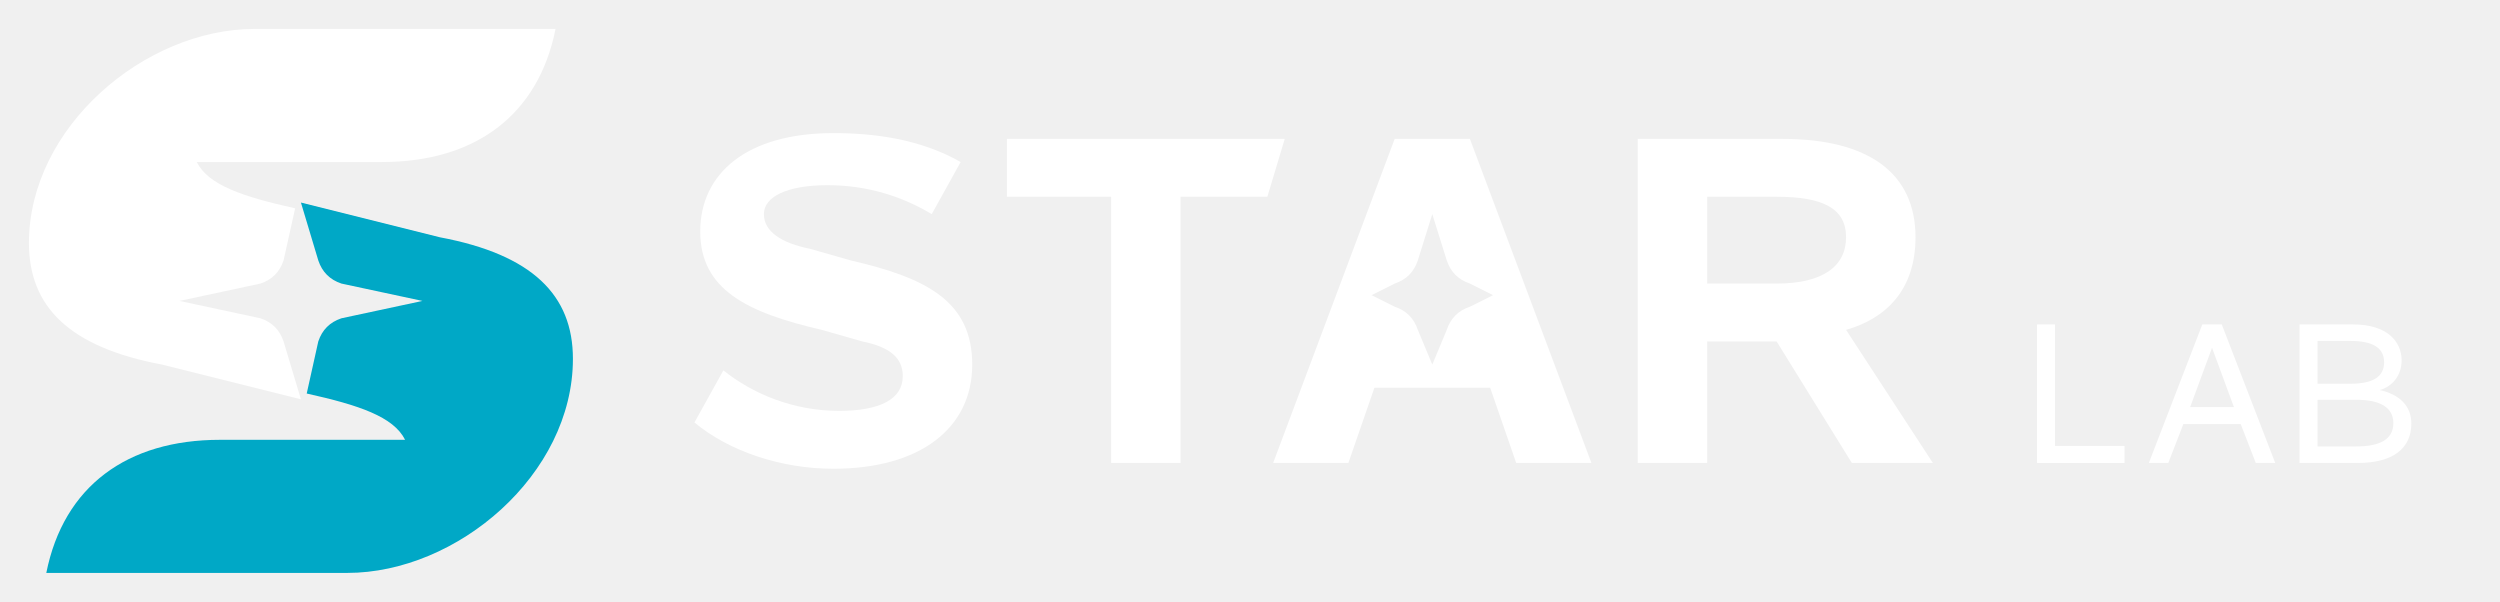
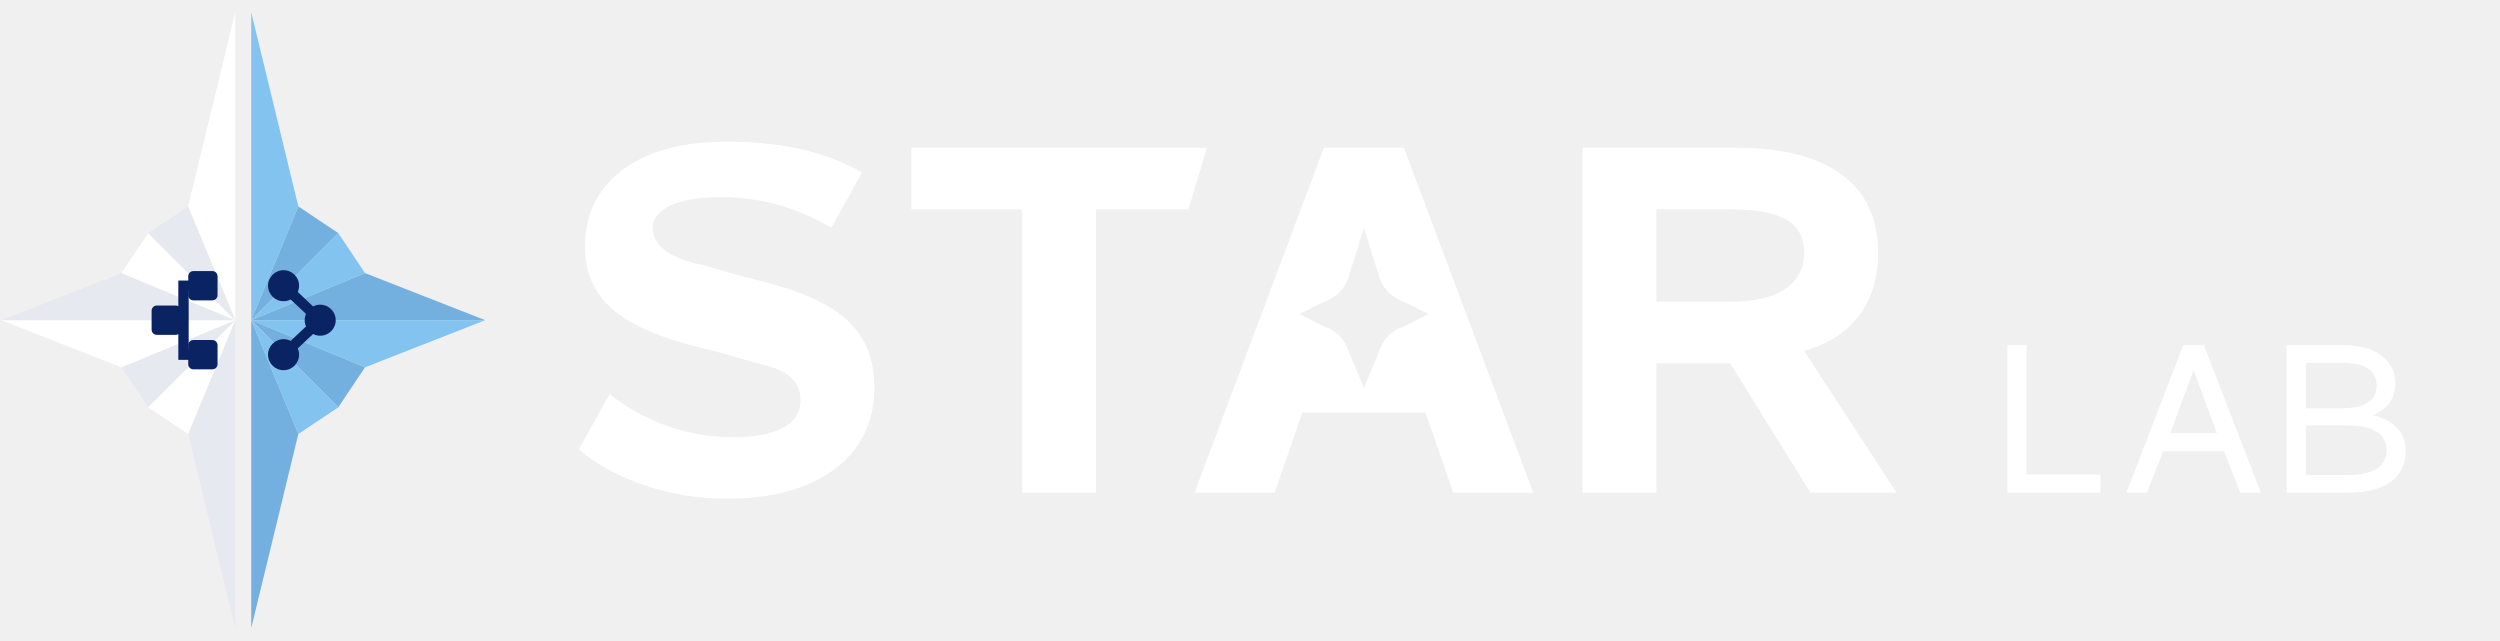
- <svg xmlns="http://www.w3.org/2000/svg" width="432" height="104" viewBox="0 0 432 104" role="img" aria-labelledby="title desc">
-   <path fill="#FFFFFF" d="M44 5 H96 C93 20 82 28 66 28 H34       C36 32 42 34 51 36 L49 45 Q48 48 45 49 L31 52       L45 55 Q48 56 49 59 L52 69 L28 63       C12 60 5 53 5 42 C5 22 25 5 44 5 Z" />
-   <path fill="#00A8C6" transform="rotate(180 52 52)" d="M44 5 H96 C93 20 82 28 66 28 H34       C36 32 42 34 51 36 L49 45 Q48 48 45 49 L31 52       L45 55 Q48 56 49 59 L52 69 L28 63       C12 60 5 53 5 42 C5 22 25 5 44 5 Z" />
-   <g fill="#FFFFFF" fill-rule="evenodd" transform="translate(0 0)">
-     <g transform="translate(120 24)">
+ <svg xmlns="http://www.w3.org/2000/svg" width="406" height="104" viewBox="0 0 406 104" role="img" aria-labelledby="title desc">
+   <g transform="translate(-12.5 0)">
+     <g transform="translate(-1.3 0)">
+       <path fill="#FFFFFF" d="M52.00 52.00 L52.00 2.00 L44.35 33.52 Z" />
+       <path fill="#E6E9EF" d="M52.00 52.00 L52.00 102.00 L44.35 70.48 Z" />
+       <path fill="#FFFFFF" d="M52.00 52.00 L37.86 66.14 L44.35 70.48 Z" />
+       <path fill="#E6E9EF" d="M52.00 52.00 L37.86 66.14 L33.52 59.65 Z" />
+       <path fill="#FFFFFF" d="M52.00 52.00 L14.00 52.00 L33.52 59.65 Z" />
+       <path fill="#E6E9EF" d="M52.00 52.00 L14.00 52.00 L33.52 44.35 Z" />
+       <path fill="#FFFFFF" d="M52.00 52.00 L37.86 37.86 L33.52 44.35 Z" />
+       <path fill="#E6E9EF" d="M52.00 52.00 L37.86 37.86 L44.35 33.52 Z" />
+       <g transform="translate(52 52) scale(0.7) translate(-52 -52)">
+         <path d="M44.5 44 H40 V60 H44.5 M40 52 H36" fill="none" stroke="#0A2463" stroke-width="2.4" />
+         <rect x="41.1" y="40.6" width="6.8" height="6.8" rx="1.2" fill="#0A2463" />
+         <rect x="41.1" y="56.6" width="6.8" height="6.8" rx="1.2" fill="#0A2463" />
+         <rect x="32.6" y="48.6" width="6.8" height="6.8" rx="1.2" fill="#0A2463" />
+       </g>
+     </g>
+     <g transform="translate(1.3 0)">
+       <path fill="#82C3F0" d="M52.00 52.00 L52.00 2.00 L59.65 33.52 Z" />
+       <path fill="#74B0DF" d="M52.00 52.00 L66.14 37.86 L59.65 33.52 Z" />
+       <path fill="#82C3F0" d="M52.00 52.00 L66.14 37.86 L70.48 44.35 Z" />
+       <path fill="#74B0DF" d="M52.00 52.00 L90.00 52.00 L70.48 44.35 Z" />
+       <path fill="#82C3F0" d="M52.00 52.00 L90.00 52.00 L70.48 59.65 Z" />
+       <path fill="#74B0DF" d="M52.00 52.00 L66.14 66.14 L70.48 59.65 Z" />
+       <path fill="#82C3F0" d="M52.00 52.00 L66.14 66.14 L59.65 70.48 Z" />
+       <path fill="#74B0DF" d="M52.00 52.00 L52.00 102.00 L59.65 70.48 Z" />
+       <g transform="translate(52 52) scale(0.7) translate(-52 -52)">
+         <path d="M59.5 44 L68 52 M59.5 60 L68 52" fill="none" stroke="#0A2463" stroke-width="2.4" stroke-linecap="round" />
+         <circle cx="59.5" cy="44" r="3.6" fill="#0A2463" />
+         <circle cx="59.5" cy="60" r="3.6" fill="#0A2463" />
+         <circle cx="68" cy="52" r="3.6" fill="#0A2463" />
+       </g>
+     </g>
+   </g>
+   <g fill="#FFFFFF" fill-rule="evenodd" transform="translate(94 0)">
+     <g transform="translate(0 24)">
      <path transform="translate(0 0)" d="M46 4 C39 0 31 -1 24 -1 C9 -1 1 6 1 16       C1 26 9 30 22 33 L29 35 C34 36 36 38 36 41       C36 45 32 47 25 47 C17 47 10 44 5 40 L0 49       C6 54 15 57 24 57 C39 57 48 50 48 39 C48 28 40 24 27 21       L20 19 C15 18 12 16 12 13 C12 10 16 8 23 8 C30 8 36 10 41 13 Z" />
      <path transform="translate(54 0)" d="M0 0 H48 L45 10 H30 V56 H18 V10 H0 Z" />
      <path transform="translate(100 0)" d="M0 56 L21 0 H34 L55 56 H42 L37.5 43 H17.5 L13 56 Z       M27.5 13 L30 21 Q31 24 34 25 L38 27 L34 29 Q31 30 30 33       L27.5 39 L25 33 Q24 30 21 29 L17 27 L21 25 Q24 24 25 21 Z" />
      <path transform="translate(163 0)" d="M0 0 H25 C40 0 48 6 48 17 C48 26 43 31 36 33       L51 56 H37 L24 35 H12 V56 H0 Z       M12 10 V25 H24 C32 25 36 22 36 17 C36 12 32 10 24 10 Z" />
    </g>
-     <g transform="translate(352 56.06) scale(.84)">
+     <g transform="translate(232 56.06) scale(.84)">
      <path transform="translate(0 0)" d="M0 0 H3.7 V25 H18 V28.5 H0 Z" />
      <path transform="translate(23 0)" d="M0 28.5 L11 0 H15 L26 28.5 H22 L18.9 20.5 H7.1 L4 28.5 Z       M8.5 17 H17.5 L13 4.8 Z" />
      <path transform="translate(54 0)" d="M0 0 H11 C18 0 21 3.5 21 7.4 C21 10.6 19 12.8 16.5 13.5       C20.5 14.4 23 16.7 23 20.4 C23 25.5 19.2 28.5 12 28.5 H0 Z       M3.7 3.4 V12.2 H10.5 C15.2 12.2 17.4 10.7 17.4 7.8       C17.4 4.9 15.2 3.4 10.5 3.4 Z       M3.7 15.5 V25.1 H11.7 C16.6 25.1 19.3 23.6 19.3 20.3       C19.3 17.1 16.6 15.5 11.7 15.5 Z" />
    </g>
  </g>
</svg>
